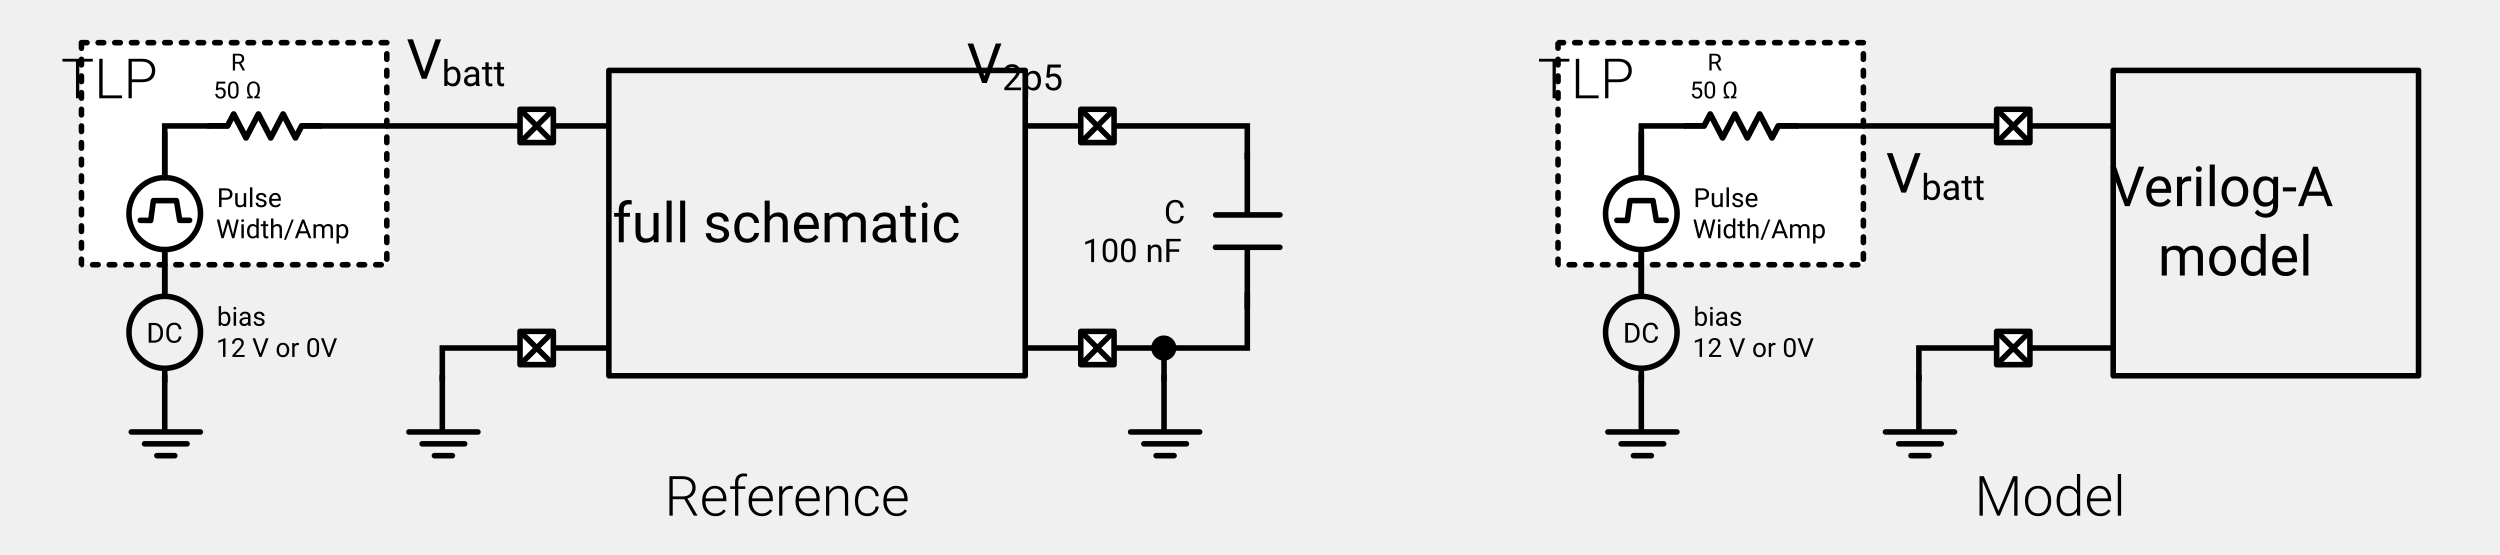
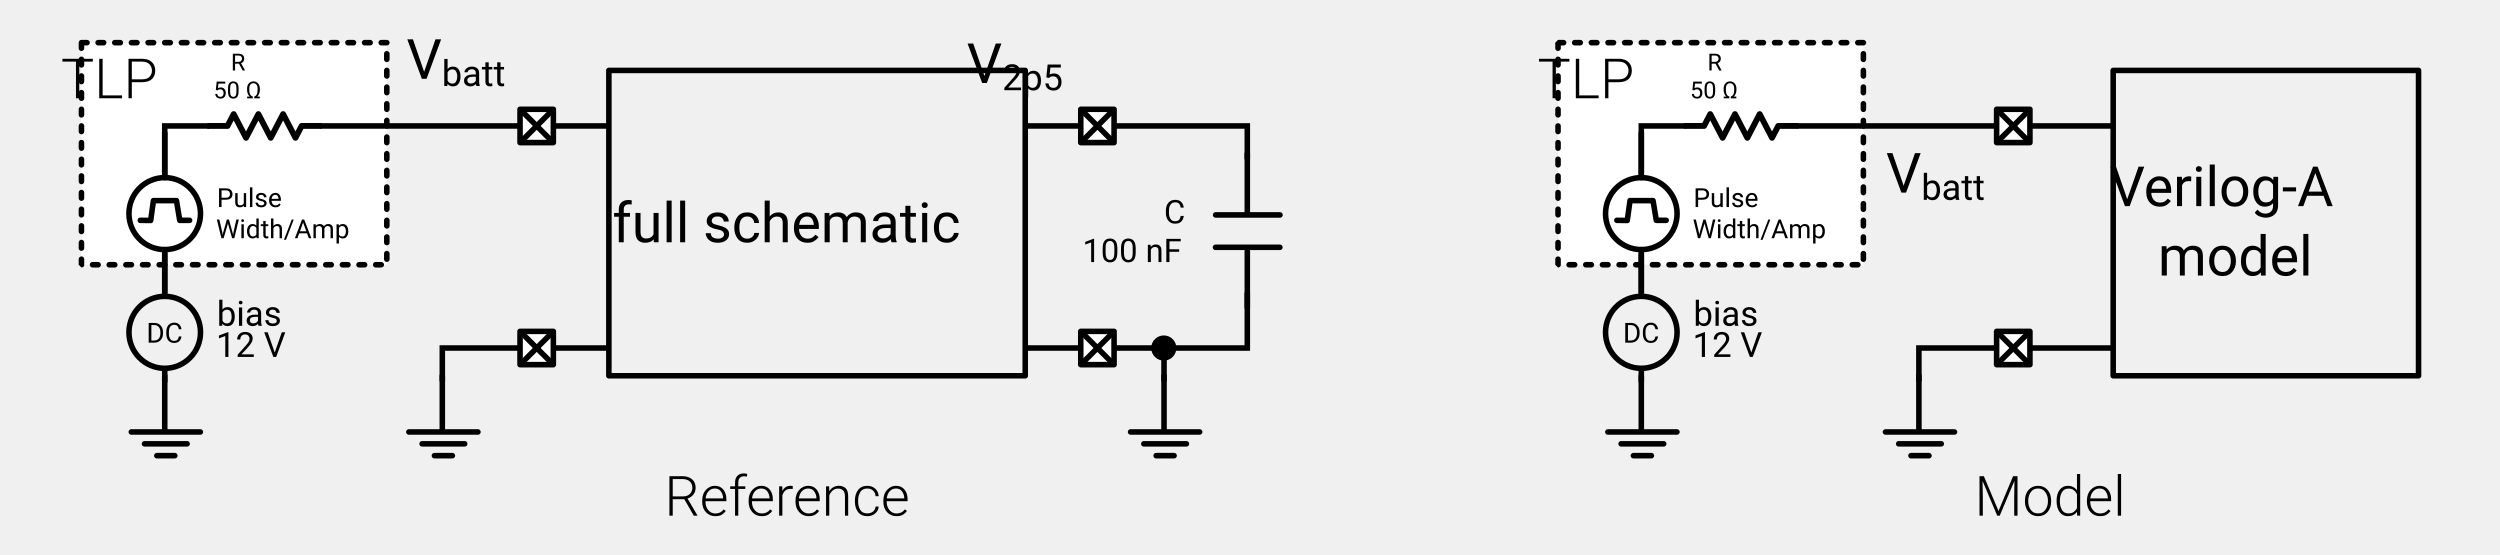
<svg xmlns="http://www.w3.org/2000/svg" width="127.09mm" height="28.171mm" viewBox="0 0 450.317 99.818" id="svg2" version="1.1">
  <defs id="defs4">
    <marker orient="auto" refY="0" refX="0" id="DotM" style="overflow:visible">
      <path id="path4981" d="m -2.5,-1 c 0,2.76 -2.24,5 -5,5 -2.76,0 -5,-2.24 -5,-5 0,-2.76 2.24,-5 5,-5 2.76,0 5,2.24 5,5 z" style="fill-rule:evenodd;stroke:#000000;stroke-width:1pt" transform="matrix(0.4,0,0,0.4,2.96,0.4)" />
    </marker>
    <marker orient="auto" refY="0" refX="0" id="marker5297" style="overflow:visible">
      <path id="path5299" d="m -2.5,-1 c 0,2.76 -2.24,5 -5,5 -2.76,0 -5,-2.24 -5,-5 0,-2.76 2.24,-5 5,-5 2.76,0 5,2.24 5,5 z" style="fill:#000000;fill-opacity:1;fill-rule:evenodd;stroke:#000000;stroke-width:1pt;stroke-opacity:1" transform="matrix(0.4,0,0,0.4,2.96,0.4)" />
    </marker>
    <marker orient="auto" refY="0" refX="0" id="TriangleOutM" style="overflow:visible">
      <path id="path4606" d="m 5.77,0 -8.65,5 0,-10 8.65,5 z" style="fill-rule:evenodd;stroke:#000000;stroke-width:1pt" transform="scale(0.4,0.4)" />
    </marker>
    <marker style="overflow:visible" id="marker4870" refX="0" refY="0" orient="auto">
      <path transform="scale(0.4,0.4)" style="fill:#000000;fill-opacity:1;fill-rule:evenodd;stroke:#000000;stroke-width:1pt;stroke-opacity:1" d="m 5.77,0 -8.65,5 0,-10 8.65,5 z" id="path4872" />
    </marker>
    <marker orient="auto" refY="0" refX="0" id="Arrow1Mstart" style="overflow:visible">
      <path id="path4535" d="M 0,0 5,-5 -12.5,0 5,5 0,0 Z" style="fill:#000000;fill-opacity:1;fill-rule:evenodd;stroke:#000000;stroke-width:1pt;stroke-opacity:1" transform="matrix(0.4,0,0,0.4,4,0)" />
    </marker>
    <marker style="overflow:visible" id="marker4371" refX="0" refY="0" orient="auto">
      <path transform="matrix(0.3,0,0,0.3,-0.69,0)" d="M 8.719,4.034 -2.207,0.016 8.719,-4.002 c -1.745,2.372 -1.735,5.617 -6e-7,8.035 z" style="fill:#000000;fill-opacity:1;fill-rule:evenodd;stroke:#000000;stroke-width:0.625;stroke-linejoin:round;stroke-opacity:1" id="path4373" />
    </marker>
    <marker style="overflow:visible" id="marker6791" refX="0" refY="0" orient="auto">
      <path transform="matrix(-0.3,0,0,-0.3,0.69,0)" d="M 8.719,4.034 -2.207,0.016 8.719,-4.002 c -1.745,2.372 -1.735,5.617 -6e-7,8.035 z" style="fill:#000000;fill-opacity:1;fill-rule:evenodd;stroke:#000000;stroke-width:0.625;stroke-linejoin:round;stroke-opacity:1" id="path6793" />
    </marker>
    <marker orient="auto" refY="0" refX="0" id="Arrow1Send" style="overflow:visible">
      <path id="path4980" d="M 0,0 5,-5 -12.5,0 5,5 0,0 Z" style="fill:#000000;fill-opacity:1;fill-rule:evenodd;stroke:#000000;stroke-width:1pt;stroke-opacity:1" transform="matrix(-0.2,0,0,-0.2,-1.2,0)" />
    </marker>
    <marker orient="auto" refY="0" refX="0" id="marker5221" style="overflow:visible">
      <path id="path4974" d="M 0,0 5,-5 -12.5,0 5,5 0,0 Z" style="fill:#000000;fill-opacity:1;fill-rule:evenodd;stroke:#000000;stroke-width:1pt;stroke-opacity:1" transform="matrix(-0.4,0,0,-0.4,-4,0)" />
    </marker>
    <marker style="overflow:visible" id="marker4855" refX="0" refY="0" orient="auto">
      <path transform="scale(0.4,0.4)" style="fill:#000000;fill-opacity:1;fill-rule:evenodd;stroke:#000000;stroke-width:1pt;stroke-opacity:1" d="m 5.77,0 -8.65,5 0,-10 8.65,5 z" id="path4857" />
    </marker>
    <marker style="overflow:visible" id="marker4743" refX="0" refY="0" orient="auto">
      <path transform="scale(0.4,0.4)" style="fill:#000000;fill-opacity:1;fill-rule:evenodd;stroke:#000000;stroke-width:1pt;stroke-opacity:1" d="m 5.77,0 -8.65,5 0,-10 8.65,5 z" id="path4745" />
    </marker>
    <marker orient="auto" refY="0" refX="0" id="TriangleInM" style="overflow:visible">
      <path id="path4435" d="m 5.77,0 -8.65,5 0,-10 8.65,5 z" style="fill:#000000;fill-opacity:1;fill-rule:evenodd;stroke:#000000;stroke-width:1pt;stroke-opacity:1" transform="scale(-0.4,-0.4)" />
    </marker>
    <marker orient="auto" refY="0" refX="0" id="TriangleOutS" style="overflow:visible">
      <path id="path4447" d="m 5.77,0 -8.65,5 0,-10 8.65,5 z" style="fill:#000000;fill-opacity:1;fill-rule:evenodd;stroke:#000000;stroke-width:1pt;stroke-opacity:1" transform="scale(0.2,0.2)" />
    </marker>
    <marker orient="auto" refY="0" refX="0" id="Arrow2Mend" style="overflow:visible">
      <path id="path4326" style="fill:#000000;fill-opacity:1;fill-rule:evenodd;stroke:#000000;stroke-width:0.625;stroke-linejoin:round;stroke-opacity:1" d="M 8.719,4.034 -2.207,0.016 8.719,-4.002 c -1.745,2.372 -1.735,5.617 -6e-7,8.035 z" transform="scale(-0.6,-0.6)" />
    </marker>
    <marker orient="auto" refY="0" refX="0" id="Arrow1Mend" style="overflow:visible">
      <path id="path4308" d="M 0,0 5,-5 -12.5,0 5,5 0,0 Z" style="fill:#000000;fill-opacity:1;fill-rule:evenodd;stroke:#000000;stroke-width:1pt;stroke-opacity:1" transform="matrix(-0.4,0,0,-0.4,-4,0)" />
    </marker>
    <marker orient="auto" refY="0" refX="0" id="DotS" style="overflow:visible">
      <path id="path4293" d="m -2.5,-1 c 0,2.76 -2.24,5 -5,5 -2.76,0 -5,-2.24 -5,-5 0,-2.76 2.24,-5 5,-5 2.76,0 5,2.24 5,5 z" style="fill:#000000;fill-opacity:1;fill-rule:evenodd;stroke:#000000;stroke-width:1pt;stroke-opacity:1" transform="matrix(0.2,0,0,0.2,1.48,0.2)" />
    </marker>
    <marker style="overflow:visible" id="marker4688" refX="0" refY="0" orient="auto">
      <path transform="matrix(0.4,0,0,0.4,2.96,0.4)" style="fill:#000000;fill-opacity:1;fill-rule:evenodd;stroke:#000000;stroke-width:1pt;stroke-opacity:1" d="m -2.5,-1 c 0,2.76 -2.24,5 -5,5 -2.76,0 -5,-2.24 -5,-5 0,-2.76 2.24,-5 5,-5 2.76,0 5,2.24 5,5 z" id="path4690" />
    </marker>
    <marker orient="auto" refY="0" refX="0" id="DotL" style="overflow:visible">
      <path id="path4287" d="m -2.5,-1 c 0,2.76 -2.24,5 -5,5 -2.76,0 -5,-2.24 -5,-5 0,-2.76 2.24,-5 5,-5 2.76,0 5,2.24 5,5 z" style="fill:#000000;fill-opacity:1;fill-rule:evenodd;stroke:#000000;stroke-width:1pt;stroke-opacity:1" transform="matrix(0.8,0,0,0.8,5.92,0.8)" />
    </marker>
    <marker orient="auto" refY="0" refX="0" id="marker8028" style="overflow:visible">
      <path id="path8030" d="M 0,0 5,-5 -12.5,0 5,5 0,0 Z" style="fill:#000000;fill-opacity:1;fill-rule:evenodd;stroke:#000000;stroke-width:1pt;stroke-opacity:1" transform="matrix(-0.4,0,0,-0.4,-4,0)" />
    </marker>
    <marker orient="auto" refY="0" refX="0" id="marker7212" style="overflow:visible">
      <path id="path7214" d="M 0,0 5,-5 -12.5,0 5,5 0,0 Z" style="fill:#000000;fill-opacity:1;fill-rule:evenodd;stroke:#000000;stroke-width:1pt;stroke-opacity:1" transform="matrix(-0.4,0,0,-0.4,-4,0)" />
    </marker>
    <marker orient="auto" refY="0" refX="0" id="Arrow2Send" style="overflow:visible">
      <path id="path5866" style="fill:#000000;fill-opacity:1;fill-rule:evenodd;stroke:#000000;stroke-width:0.625;stroke-linejoin:round;stroke-opacity:1" d="M 8.719,4.034 -2.207,0.016 8.719,-4.002 c -1.745,2.372 -1.735,5.617 -6e-7,8.035 z" transform="matrix(-0.3,0,0,-0.3,0.69,0)" />
    </marker>
  </defs>
  <g id="layer1" transform="translate(-371.5651,-174.82)">
    <rect style="opacity:1;fill:#ffffff;fill-opacity:1;stroke:#000000;stroke-width:1;stroke-linecap:round;stroke-linejoin:bevel;stroke-miterlimit:4;stroke-dasharray:1, 2;stroke-dashoffset:0;stroke-opacity:1" id="rect4402" width="55" height="40" x="386.238" y="182.507" />
    <rect style="opacity:1;fill:none;fill-opacity:1;stroke:#000000;stroke-width:1;stroke-linecap:round;stroke-linejoin:round;stroke-miterlimit:4;stroke-dasharray:none;stroke-dashoffset:0;stroke-opacity:1" id="rect4291" width="75" height="55" x="481.238" y="187.507" />
    <g id="g4329" transform="translate(1.000001,2.999999)" style="fill:#ffffff;fill-opacity:1">
      <rect y="191.507" x="464.238" height="6" width="6" id="rect4325" style="opacity:1;fill:#ffffff;fill-opacity:1;stroke:#000000;stroke-width:1;stroke-linecap:round;stroke-linejoin:round;stroke-miterlimit:4;stroke-dasharray:none;stroke-dashoffset:0;stroke-opacity:1" />
    </g>
    <path style="fill:none;fill-rule:evenodd;stroke:#000000;stroke-width:1px;stroke-linecap:butt;stroke-linejoin:miter;stroke-opacity:1" d="m 471.238,197.507 10,0" id="path4333" />
    <path style="fill:none;fill-rule:evenodd;stroke:#000000;stroke-width:1px;stroke-linecap:butt;stroke-linejoin:miter;stroke-opacity:1" d="m 465.238,200.507 6,-6" id="path4335" />
    <path style="fill:#ffffff;fill-opacity:1;fill-rule:evenodd;stroke:#000000;stroke-width:1px;stroke-linecap:butt;stroke-linejoin:miter;stroke-opacity:1" d="m 465.238,194.507 6,6" id="path4337" />
    <g id="g4339" transform="translate(1.000001,42.99999)" style="fill:#ffffff;fill-opacity:1">
      <rect style="opacity:1;fill:#ffffff;fill-opacity:1;stroke:#000000;stroke-width:1;stroke-linecap:round;stroke-linejoin:round;stroke-miterlimit:4;stroke-dasharray:none;stroke-dashoffset:0;stroke-opacity:1" id="rect4341" width="6" height="6" x="464.238" y="191.507" />
    </g>
    <path id="path4343" d="m 471.238,237.507 10,0" style="fill:none;fill-rule:evenodd;stroke:#000000;stroke-width:1px;stroke-linecap:butt;stroke-linejoin:miter;stroke-opacity:1" />
    <path id="path4345" d="m 465.238,240.507 6,-6" style="fill:none;fill-rule:evenodd;stroke:#000000;stroke-width:1px;stroke-linecap:butt;stroke-linejoin:miter;stroke-opacity:1" />
    <path id="path4347" d="m 465.238,234.507 6,6" style="fill:none;fill-rule:evenodd;stroke:#000000;stroke-width:1px;stroke-linecap:butt;stroke-linejoin:miter;stroke-opacity:1" />
    <text id="text4829" y="218.454" x="519.43" style="font-style:normal;font-variant:normal;font-weight:normal;font-stretch:normal;font-size:10px;line-height:125%;font-family:Roboto;-inkscape-font-specification:Roboto;text-align:center;letter-spacing:0px;word-spacing:0px;text-anchor:middle;fill:#000000;fill-opacity:1;stroke:none;stroke-width:1px;stroke-linecap:butt;stroke-linejoin:miter;stroke-opacity:1" xml:space="preserve">
      <tspan y="218.454" x="519.43" id="tspan4507">full schematic</tspan>
    </text>
    <g transform="matrix(-1,0,0,1,1036.477,3.000003)" id="g4841" style="fill:#ffffff;fill-opacity:1">
      <rect style="opacity:1;fill:#ffffff;fill-opacity:1;stroke:#000000;stroke-width:1;stroke-linecap:round;stroke-linejoin:round;stroke-miterlimit:4;stroke-dasharray:none;stroke-dashoffset:0;stroke-opacity:1" id="rect4843" width="6" height="6" x="464.238" y="191.507" />
    </g>
    <path id="path4845" d="m 566.238,197.507 -10,0" style="fill:none;fill-rule:evenodd;stroke:#000000;stroke-width:1px;stroke-linecap:butt;stroke-linejoin:miter;stroke-opacity:1" />
    <path id="path4847" d="m 572.238,200.507 -6,-6" style="fill:none;fill-rule:evenodd;stroke:#000000;stroke-width:1px;stroke-linecap:butt;stroke-linejoin:miter;stroke-opacity:1" />
    <path id="path4849" d="m 572.238,194.507 -6,6" style="fill:none;fill-rule:evenodd;stroke:#000000;stroke-width:1px;stroke-linecap:butt;stroke-linejoin:miter;stroke-opacity:1" />
    <g transform="matrix(-1,0,0,1,1036.477,42.99999)" id="g4851" style="fill:#ffffff;fill-opacity:1">
      <rect y="191.507" x="464.238" height="6" width="6" id="rect4853" style="opacity:1;fill:#ffffff;fill-opacity:1;stroke:#000000;stroke-width:1;stroke-linecap:round;stroke-linejoin:round;stroke-miterlimit:4;stroke-dasharray:none;stroke-dashoffset:0;stroke-opacity:1" />
    </g>
    <path style="fill:none;fill-rule:evenodd;stroke:#000000;stroke-width:1px;stroke-linecap:butt;stroke-linejoin:miter;stroke-opacity:1" d="m 566.238,237.507 -10,0" id="path4855" />
    <path style="fill:none;fill-rule:evenodd;stroke:#000000;stroke-width:1px;stroke-linecap:butt;stroke-linejoin:miter;stroke-opacity:1" d="m 572.238,240.507 -6,-6" id="path4858" />
    <path style="fill:none;fill-rule:evenodd;stroke:#000000;stroke-width:1px;stroke-linecap:butt;stroke-linejoin:miter;stroke-opacity:1" d="m 572.238,234.507 -6,6" id="path4860" />
    <g transform="matrix(0.7237966,0,0,0.7237966,348.437,300.8235)" id="g5303" style="stroke-width:1.382;stroke-miterlimit:4;stroke-dasharray:none">
      <path style="fill:none;stroke:#000000;stroke-width:1.382;stroke-linecap:round;stroke-linejoin:miter;stroke-miterlimit:4;stroke-dasharray:none;stroke-opacity:1" d="m 150.889,-66.585 -17.175,0" id="path5305" />
      <path style="fill:none;stroke:#000000;stroke-width:1.382;stroke-linecap:round;stroke-linejoin:miter;stroke-miterlimit:4;stroke-dasharray:none;stroke-opacity:1" d="m 147.597,-63.637 -10.592,0" id="path5307" />
      <path style="fill:none;stroke:#000000;stroke-width:1.382;stroke-linecap:round;stroke-linejoin:miter;stroke-miterlimit:4;stroke-dasharray:none;stroke-opacity:1" d="m 144.533,-60.688 -4.464,0" id="path5309" />
      <path style="fill:none;stroke:#000000;stroke-width:1.382;stroke-linecap:round;stroke-linejoin:round;stroke-miterlimit:4;stroke-dasharray:none;stroke-opacity:1" d="m 142.031,-80.57 0,13.744" id="path5311" />
    </g>
    <path style="fill:none;fill-rule:evenodd;stroke:#000000;stroke-width:1px;stroke-linecap:butt;stroke-linejoin:miter;stroke-opacity:1" d="m 451.238,243.507 0,-6 14,0" id="path4339" />
    <text id="text4341" y="189.016" x="468.575" style="font-style:normal;font-variant:normal;font-weight:normal;font-stretch:normal;font-size:10px;line-height:125%;font-family:Roboto;-inkscape-font-specification:Roboto;text-align:center;letter-spacing:0px;word-spacing:0px;text-anchor:middle;fill:#000000;fill-opacity:1;stroke:none;stroke-width:1px;stroke-linecap:butt;stroke-linejoin:miter;stroke-opacity:1" xml:space="preserve">
      <tspan id="tspan4343" y="189.016" x="468.575">V<tspan style="font-style:normal;font-variant:normal;font-weight:normal;font-stretch:normal;font-size:65%;font-family:Roboto;-inkscape-font-specification:Roboto;baseline-shift:sub" id="tspan4345">batt</tspan>
      </tspan>
    </text>
    <g style="stroke-width:1.382;stroke-miterlimit:4;stroke-dasharray:none" id="g4347" transform="matrix(0.7237966,0,0,0.7237966,478.437,300.8235)">
      <path id="path4349" d="m 150.889,-66.585 -17.175,0" style="fill:none;stroke:#000000;stroke-width:1.382;stroke-linecap:round;stroke-linejoin:miter;stroke-miterlimit:4;stroke-dasharray:none;stroke-opacity:1" />
      <path id="path4351" d="m 147.597,-63.637 -10.592,0" style="fill:none;stroke:#000000;stroke-width:1.382;stroke-linecap:round;stroke-linejoin:miter;stroke-miterlimit:4;stroke-dasharray:none;stroke-opacity:1" />
      <path id="path4353" d="m 144.533,-60.688 -4.464,0" style="fill:none;stroke:#000000;stroke-width:1.382;stroke-linecap:round;stroke-linejoin:miter;stroke-miterlimit:4;stroke-dasharray:none;stroke-opacity:1" />
      <path id="path4355" d="m 142.031,-80.57 0,13.744" style="fill:none;stroke:#000000;stroke-width:1.382;stroke-linecap:round;stroke-linejoin:round;stroke-miterlimit:4;stroke-dasharray:none;stroke-opacity:1" />
    </g>
    <path id="path4357" d="m 581.238,243.507 0,-6 -9,0" style="fill:none;fill-rule:evenodd;stroke:#000000;stroke-width:1px;stroke-linecap:butt;stroke-linejoin:miter;stroke-opacity:1" />
    <text xml:space="preserve" style="font-style:normal;font-variant:normal;font-weight:normal;font-stretch:normal;font-size:10px;line-height:125%;font-family:Roboto;-inkscape-font-specification:Roboto;text-align:center;letter-spacing:0px;word-spacing:0px;text-anchor:middle;fill:#000000;fill-opacity:1;stroke:none;stroke-width:1px;stroke-linecap:butt;stroke-linejoin:miter;stroke-opacity:1" x="569.256" y="189.766" id="text4359">
      <tspan x="569.256" y="189.766" id="tspan4361">V<tspan id="tspan4363" style="font-style:normal;font-variant:normal;font-weight:normal;font-stretch:normal;font-size:65%;font-family:Roboto;-inkscape-font-specification:Roboto;baseline-shift:sub">2p5</tspan>
      </tspan>
    </text>
    <g transform="matrix(0.5918435,0,0,0.5918435,351.2655,-398.265)" id="g5445" style="stroke-width:1.69;stroke-miterlimit:4;stroke-dasharray:none">
      <g id="g5439" style="stroke-width:1.69;stroke-miterlimit:4;stroke-dasharray:none">
        <path style="fill:none;stroke:#000000;stroke-width:1.69;stroke-linecap:round;stroke-linejoin:round;stroke-miterlimit:4;stroke-dasharray:none;stroke-opacity:1" d="m 77,1035.362 3.16,0.041 0.84,-6.041 7,0 1,6 3,0" id="path5402" />
        <ellipse style="fill:none;stroke:#000000;stroke-width:1.69;stroke-linecap:round;stroke-linejoin:round;stroke-miterlimit:4;stroke-dasharray:none;stroke-opacity:1" id="ellipse5404" cx="84.436" cy="1033.316" rx="10.89" ry="10.953" />
        <path style="fill:none;stroke:#000000;stroke-width:1.69;stroke-linecap:round;stroke-linejoin:round;stroke-miterlimit:4;stroke-dasharray:none;stroke-opacity:1" d="m 84.436,1008.815 0,13.547" id="path5406" />
        <path id="path5409" d="m 84.436,1044.269 0,13.547" style="fill:none;stroke:#000000;stroke-width:1.69;stroke-linecap:round;stroke-linejoin:round;stroke-miterlimit:4;stroke-dasharray:none;stroke-opacity:1" />
      </g>
      <g style="text-align:end;text-anchor:end;stroke-width:1.69;stroke-miterlimit:4;stroke-dasharray:none" transform="translate(-131.2196,640.2896)" id="g5411">
        <text id="text5413" y="400.51" x="231.282" style="font-style:normal;font-variant:normal;font-weight:normal;font-stretch:normal;font-size:8px;line-height:125%;font-family:Roboto;-inkscape-font-specification:Roboto;text-align:end;writing-mode:lr-tb;text-anchor:end;fill:#000000;fill-opacity:1;stroke:none;stroke-width:1.69;stroke-miterlimit:4;stroke-dasharray:none" xml:space="preserve">
          <tspan y="400.51" x="231.282" id="tspan5415" style="font-style:normal;font-variant:normal;font-weight:normal;font-stretch:normal;font-size:8px;font-family:Roboto;-inkscape-font-specification:Roboto;text-align:start;text-anchor:start;stroke-width:1.69;stroke-miterlimit:4;stroke-dasharray:none">Width/Amp</tspan>
        </text>
        <text id="text5417" y="391.033" x="231.526" style="font-style:normal;font-variant:normal;font-weight:normal;font-stretch:normal;font-size:8px;line-height:125%;font-family:Roboto;-inkscape-font-specification:Roboto;text-align:end;writing-mode:lr-tb;text-anchor:end;fill:#000000;fill-opacity:1;stroke:none;stroke-width:1.69;stroke-miterlimit:4;stroke-dasharray:none" xml:space="preserve">
          <tspan y="391.033" x="231.526" id="tspan5419" style="font-style:normal;font-variant:normal;font-weight:normal;font-stretch:normal;font-size:8px;font-family:Roboto;-inkscape-font-specification:Roboto;text-align:start;text-anchor:start;stroke-width:1.69;stroke-miterlimit:4;stroke-dasharray:none">Pulse</tspan>
        </text>
      </g>
    </g>
    <ellipse ry="6.483" rx="6.445" cy="234.681" cx="401.238" id="ellipse4871" style="fill:none;stroke:#000000;stroke-width:1;stroke-linecap:round;stroke-linejoin:round;stroke-miterlimit:4;stroke-dasharray:none;stroke-opacity:1" />
    <path id="path4873" d="m 401.238,220.507 0,7" style="fill:none;stroke:#000000;stroke-width:1;stroke-linecap:round;stroke-linejoin:round;stroke-miterlimit:4;stroke-dasharray:none;stroke-opacity:1" />
    <path style="fill:none;stroke:#000000;stroke-width:1;stroke-linecap:round;stroke-linejoin:round;stroke-miterlimit:4;stroke-dasharray:none;stroke-opacity:1" d="m 401.238,241.507 0,2.018" id="path4875" />
-     <text xml:space="preserve" style="font-style:normal;font-variant:normal;font-weight:normal;font-stretch:normal;font-size:4.735px;line-height:125%;font-family:Roboto;-inkscape-font-specification:Roboto;text-align:end;writing-mode:lr-tb;text-anchor:end;fill:#000000;fill-opacity:1;stroke:none" x="410.487" y="239.111" id="text4879">
-       <tspan style="font-style:normal;font-variant:normal;font-weight:normal;font-stretch:normal;font-size:4.735px;font-family:Roboto;-inkscape-font-specification:Roboto;text-align:start;text-anchor:start" id="tspan4881" x="410.487" y="239.111">12 V or 0V</tspan>
-     </text>
-     <text xml:space="preserve" style="font-style:normal;font-variant:normal;font-weight:normal;font-stretch:normal;font-size:4.735px;line-height:125%;font-family:Roboto;-inkscape-font-specification:Roboto;text-align:end;writing-mode:lr-tb;text-anchor:end;fill:#000000;fill-opacity:1;stroke:none" x="410.631" y="233.502" id="text4883">
-       <tspan style="font-style:normal;font-variant:normal;font-weight:normal;font-stretch:normal;font-size:4.735px;font-family:Roboto;-inkscape-font-specification:Roboto;text-align:start;text-anchor:start" id="tspan4885" x="410.631" y="233.502">bias</tspan>
+     <text xml:space="preserve" style="font-style:normal;font-variant:normal;font-weight:normal;font-stretch:normal;font-size:6.25px;line-height:125%;font-family:Roboto;-inkscape-font-specification:Roboto;text-align:end;writing-mode:lr-tb;text-anchor:end;fill:#000000;fill-opacity:1;stroke:none;" x="410.487" y="239.111" id="text4879">
+       <tspan style="font-style:normal;font-variant:normal;font-weight:normal;font-stretch:normal;font-size:6.25px;font-family:Roboto;-inkscape-font-specification:Roboto;text-align:start;text-anchor:start;" id="tspan4881" x="410.487" y="239.111">12 V</tspan>
+     </text>
+     <text xml:space="preserve" style="font-style:normal;font-variant:normal;font-weight:normal;font-stretch:normal;font-size:6.25px;line-height:125%;font-family:Roboto;-inkscape-font-specification:Roboto;text-align:end;writing-mode:lr-tb;text-anchor:end;fill:#000000;fill-opacity:1;stroke:none;" x="410.631" y="233.502" id="text4883">
+       <tspan style="font-style:normal;font-variant:normal;font-weight:normal;font-stretch:normal;font-size:6.25px;font-family:Roboto;-inkscape-font-specification:Roboto;text-align:start;text-anchor:start;" id="tspan4885" x="410.631" y="233.502">bias</tspan>
    </text>
    <text xml:space="preserve" style="font-style:normal;font-variant:normal;font-weight:normal;font-stretch:normal;font-size:5px;line-height:125%;font-family:Roboto;-inkscape-font-specification:Roboto;letter-spacing:0px;word-spacing:0px;fill:#000000;fill-opacity:1;stroke:none;stroke-width:1;stroke-linecap:butt;stroke-linejoin:miter;stroke-miterlimit:4;stroke-dasharray:none;stroke-opacity:1" x="397.943" y="236.546" id="text4905">
      <tspan id="tspan4907" x="397.943" y="236.546">DC</tspan>
    </text>
    <g style="stroke-width:1.382;stroke-miterlimit:4;stroke-dasharray:none" id="g4909" transform="matrix(0.7237966,0,0,0.7237966,298.4369,300.8235)">
      <path id="path4911" d="m 150.889,-66.585 -17.175,0" style="fill:none;stroke:#000000;stroke-width:1.382;stroke-linecap:round;stroke-linejoin:miter;stroke-miterlimit:4;stroke-dasharray:none;stroke-opacity:1" />
      <path id="path4913" d="m 147.597,-63.637 -10.592,0" style="fill:none;stroke:#000000;stroke-width:1.382;stroke-linecap:round;stroke-linejoin:miter;stroke-miterlimit:4;stroke-dasharray:none;stroke-opacity:1" />
      <path id="path4915" d="m 144.533,-60.688 -4.464,0" style="fill:none;stroke:#000000;stroke-width:1.382;stroke-linecap:round;stroke-linejoin:miter;stroke-miterlimit:4;stroke-dasharray:none;stroke-opacity:1" />
      <path id="path4917" d="m 142.031,-80.57 0,13.744" style="fill:none;stroke:#000000;stroke-width:1.382;stroke-linecap:round;stroke-linejoin:round;stroke-miterlimit:4;stroke-dasharray:none;stroke-opacity:1" />
    </g>
    <path style="fill:none;fill-rule:evenodd;stroke:#000000;stroke-width:1px;stroke-linecap:butt;stroke-linejoin:miter;stroke-opacity:1" d="m 401.238,206.507 0,-9 8,0" id="path4919" />
    <g style="stroke-width:1.361;stroke-miterlimit:4;stroke-dasharray:none" transform="matrix(-0.7350076,0,0,0.7350076,626.2998,-350.1897)" id="g4524">
      <path style="fill:none;stroke:#000000;stroke-width:1.361;stroke-linecap:round;stroke-linejoin:miter;stroke-miterlimit:4;stroke-dasharray:none;stroke-opacity:1" d="m 32.895,766.964 15.766,0" id="path4526" />
      <path style="fill:none;stroke:#000000;stroke-width:1.361;stroke-linecap:round;stroke-linejoin:miter;stroke-miterlimit:4;stroke-dasharray:none;stroke-opacity:1" d="m 40.899,766.578 0,-14.617" id="path4528" />
      <path id="path4530" d="m 40.899,789.698 0,-13.92" style="fill:none;stroke:#000000;stroke-width:1.361;stroke-linecap:round;stroke-linejoin:miter;stroke-miterlimit:4;stroke-dasharray:none;stroke-opacity:1" />
      <path style="fill:none;stroke:#000000;stroke-width:1.361;stroke-linecap:round;stroke-linejoin:miter;stroke-miterlimit:4;stroke-dasharray:none;stroke-opacity:1" d="m 32.926,774.899 15.766,0" id="path4532" />
    </g>
    <g id="g4534" transform="matrix(0.7350076,0,0,0.7350076,411.0551,-72.35754)" style="text-align:start;text-anchor:start">
      <text xml:space="preserve" style="font-style:normal;font-variant:normal;font-weight:normal;font-stretch:normal;font-size:8px;line-height:125%;font-family:Roboto;-inkscape-font-specification:Roboto;text-align:start;writing-mode:lr-tb;text-anchor:start;fill:#000000;fill-opacity:1;stroke:none" x="211.554" y="400.51" id="text4536">
        <tspan style="font-style:normal;font-variant:normal;font-weight:normal;font-stretch:normal;font-size:8px;font-family:Roboto;-inkscape-font-specification:Roboto;text-align:start;text-anchor:start" id="tspan4538" x="211.554" y="400.51">100 nF</tspan>
      </text>
      <text xml:space="preserve" style="font-style:normal;font-variant:normal;font-weight:normal;font-stretch:normal;font-size:8px;line-height:125%;font-family:Roboto;-inkscape-font-specification:Roboto;text-align:start;writing-mode:lr-tb;text-anchor:start;fill:#000000;fill-opacity:1;stroke:none" x="231.526" y="391.033" id="text4540">
        <tspan style="font-style:normal;font-variant:normal;font-weight:normal;font-stretch:normal;font-size:8px;font-family:Roboto;-inkscape-font-specification:Roboto;text-align:start;text-anchor:start" id="tspan4542" x="231.526" y="391.033">C</tspan>
      </text>
    </g>
    <path id="path5001" d="m 581.238,237.507 15,0 0,-10" style="fill:none;fill-rule:evenodd;stroke:#000000;stroke-width:1px;stroke-linecap:butt;stroke-linejoin:miter;stroke-opacity:1;marker-start:url(#marker5297)" />
    <path id="path5005" d="m 572.238,197.507 24,0 0,6" style="fill:none;fill-rule:evenodd;stroke:#000000;stroke-width:1px;stroke-linecap:butt;stroke-linejoin:miter;stroke-opacity:1" />
    <g id="g5090" transform="matrix(0.5300367,0,0,0.5300367,296.4765,-19.74776)">
      <path id="path4938" d="m 250.477,409.887 -6.3,0 -2.1,4.025 -4.2,-8.049 -4.2,8.049 -4.2,-8.049 -4.2,8.049 -4.2,-8.049 -2.1,4.025 -6.3,0" style="font-size:8px;fill:none;stroke:#000000;stroke-width:2;stroke-linecap:round;stroke-linejoin:round;stroke-miterlimit:4;stroke-dasharray:none;stroke-opacity:1" />
      <g id="g5006">
        <text id="text4940" y="400.51" x="231.282" style="font-style:normal;font-variant:normal;font-weight:normal;font-stretch:normal;font-size:8px;line-height:125%;font-family:Roboto;-inkscape-font-specification:Roboto;text-align:center;writing-mode:lr-tb;text-anchor:middle;fill:#000000;fill-opacity:1;stroke:none" xml:space="preserve">
          <tspan y="400.51" x="231.282" id="tspan4942" style="font-style:normal;font-variant:normal;font-weight:normal;font-stretch:normal;font-size:8px;font-family:Roboto;-inkscape-font-specification:Roboto;text-align:center;text-anchor:middle">50 Ω</tspan>
        </text>
        <text id="text4944" y="391.033" x="231.526" style="font-style:normal;font-variant:normal;font-weight:normal;font-stretch:normal;font-size:8px;line-height:125%;font-family:Roboto;-inkscape-font-specification:Roboto;text-align:center;writing-mode:lr-tb;text-anchor:middle;fill:#000000;fill-opacity:1;stroke:none" xml:space="preserve">
          <tspan y="391.033" x="231.526" id="tspan4946" style="font-style:normal;font-variant:normal;font-weight:normal;font-stretch:normal;font-size:8px;font-family:Roboto;-inkscape-font-specification:Roboto;text-align:center;text-anchor:middle">R</tspan>
        </text>
      </g>
    </g>
    <path style="fill:none;fill-rule:evenodd;stroke:#000000;stroke-width:1px;stroke-linecap:butt;stroke-linejoin:miter;stroke-opacity:1" d="m 429.238,197.507 36,0" id="path4400" />
    <text xml:space="preserve" style="font-style:normal;font-variant:normal;font-weight:300;font-stretch:normal;font-size:10px;line-height:125%;font-family:Roboto;-inkscape-font-specification:'Roboto Light';text-align:center;letter-spacing:0px;word-spacing:0px;text-anchor:middle;fill:#000000;fill-opacity:1;stroke:none;stroke-width:1px;stroke-linecap:butt;stroke-linejoin:miter;stroke-opacity:1" x="397.355" y="192.516" id="text4404">
      <tspan x="397.355" y="192.516" id="tspan4406">TLP</tspan>
    </text>
    <rect y="182.507" x="652.209" height="40" width="55" id="rect4393" style="opacity:1;fill:#ffffff;fill-opacity:1;stroke:#000000;stroke-width:1;stroke-linecap:round;stroke-linejoin:bevel;stroke-miterlimit:4;stroke-dasharray:1, 2;stroke-dashoffset:0;stroke-opacity:1" />
    <g style="fill:#ffffff;fill-opacity:1" transform="translate(266.971,2.999999)" id="g4395">
      <rect style="opacity:1;fill:#ffffff;fill-opacity:1;stroke:#000000;stroke-width:1;stroke-linecap:round;stroke-linejoin:round;stroke-miterlimit:4;stroke-dasharray:none;stroke-dashoffset:0;stroke-opacity:1" id="rect4397" width="6" height="6" x="464.238" y="191.507" />
    </g>
    <path id="path4399" d="m 737.209,197.507 15,0" style="fill:none;fill-rule:evenodd;stroke:#000000;stroke-width:1px;stroke-linecap:butt;stroke-linejoin:miter;stroke-opacity:1" />
    <path id="path4401" d="m 731.209,200.507 6,-6" style="fill:none;fill-rule:evenodd;stroke:#000000;stroke-width:1px;stroke-linecap:butt;stroke-linejoin:miter;stroke-opacity:1" />
    <path id="path4403" d="m 731.209,194.507 6,6" style="fill:#ffffff;fill-opacity:1;fill-rule:evenodd;stroke:#000000;stroke-width:1px;stroke-linecap:butt;stroke-linejoin:miter;stroke-opacity:1" />
    <g style="fill:#ffffff;fill-opacity:1" transform="translate(266.971,42.99999)" id="g4405">
      <rect y="191.507" x="464.238" height="6" width="6" id="rect4407" style="opacity:1;fill:#ffffff;fill-opacity:1;stroke:#000000;stroke-width:1;stroke-linecap:round;stroke-linejoin:round;stroke-miterlimit:4;stroke-dasharray:none;stroke-dashoffset:0;stroke-opacity:1" />
    </g>
    <path style="fill:none;fill-rule:evenodd;stroke:#000000;stroke-width:1px;stroke-linecap:butt;stroke-linejoin:miter;stroke-opacity:1" d="m 737.209,237.507 15,0" id="path4409" />
    <path style="fill:none;fill-rule:evenodd;stroke:#000000;stroke-width:1px;stroke-linecap:butt;stroke-linejoin:miter;stroke-opacity:1" d="m 731.209,240.507 6,-6" id="path4411" />
    <path style="fill:none;fill-rule:evenodd;stroke:#000000;stroke-width:1px;stroke-linecap:butt;stroke-linejoin:miter;stroke-opacity:1" d="m 731.209,234.507 6,6" id="path4413" />
    <g style="stroke-width:1.382;stroke-miterlimit:4;stroke-dasharray:none" id="g4415" transform="matrix(0.7237966,0,0,0.7237966,614.4079,300.8235)">
      <path id="path4417" d="m 150.889,-66.585 -17.175,0" style="fill:none;stroke:#000000;stroke-width:1.382;stroke-linecap:round;stroke-linejoin:miter;stroke-miterlimit:4;stroke-dasharray:none;stroke-opacity:1" />
      <path id="path4419" d="m 147.597,-63.637 -10.592,0" style="fill:none;stroke:#000000;stroke-width:1.382;stroke-linecap:round;stroke-linejoin:miter;stroke-miterlimit:4;stroke-dasharray:none;stroke-opacity:1" />
      <path id="path4421" d="m 144.533,-60.688 -4.464,0" style="fill:none;stroke:#000000;stroke-width:1.382;stroke-linecap:round;stroke-linejoin:miter;stroke-miterlimit:4;stroke-dasharray:none;stroke-opacity:1" />
      <path id="path4423" d="m 142.031,-80.57 0,13.744" style="fill:none;stroke:#000000;stroke-width:1.382;stroke-linecap:round;stroke-linejoin:round;stroke-miterlimit:4;stroke-dasharray:none;stroke-opacity:1" />
    </g>
    <path id="path4425" d="m 717.209,243.507 0,-6 14,0" style="fill:none;fill-rule:evenodd;stroke:#000000;stroke-width:1px;stroke-linecap:butt;stroke-linejoin:miter;stroke-opacity:1" />
    <text xml:space="preserve" style="font-style:normal;font-variant:normal;font-weight:normal;font-stretch:normal;font-size:10px;line-height:125%;font-family:Roboto;-inkscape-font-specification:Roboto;text-align:center;letter-spacing:0px;word-spacing:0px;text-anchor:middle;fill:#000000;fill-opacity:1;stroke:none;stroke-width:1px;stroke-linecap:butt;stroke-linejoin:miter;stroke-opacity:1" x="735.076" y="209.516" id="text4427">
      <tspan x="735.076" y="209.516" id="tspan4429">V<tspan id="tspan4431" style="font-style:normal;font-variant:normal;font-weight:normal;font-stretch:normal;font-size:65%;font-family:Roboto;-inkscape-font-specification:Roboto;baseline-shift:sub">batt</tspan>
      </tspan>
    </text>
    <g style="stroke-width:1.69;stroke-miterlimit:4;stroke-dasharray:none" id="g4433" transform="matrix(0.5918435,0,0,0.5918435,617.2364,-398.265)">
      <g style="stroke-width:1.69;stroke-miterlimit:4;stroke-dasharray:none" id="g4435">
        <path id="path4437" d="m 77,1035.362 3.16,0.041 0.84,-6.041 7,0 1,6 3,0" style="fill:none;stroke:#000000;stroke-width:1.69;stroke-linecap:round;stroke-linejoin:round;stroke-miterlimit:4;stroke-dasharray:none;stroke-opacity:1" />
        <ellipse ry="10.953" rx="10.89" cy="1033.316" cx="84.436" id="ellipse4439" style="fill:none;stroke:#000000;stroke-width:1.69;stroke-linecap:round;stroke-linejoin:round;stroke-miterlimit:4;stroke-dasharray:none;stroke-opacity:1" />
        <path id="path4441" d="m 84.436,1008.815 0,13.547" style="fill:none;stroke:#000000;stroke-width:1.69;stroke-linecap:round;stroke-linejoin:round;stroke-miterlimit:4;stroke-dasharray:none;stroke-opacity:1" />
        <path style="fill:none;stroke:#000000;stroke-width:1.69;stroke-linecap:round;stroke-linejoin:round;stroke-miterlimit:4;stroke-dasharray:none;stroke-opacity:1" d="m 84.436,1044.269 0,13.547" id="path4443" />
      </g>
      <g id="g4445" transform="translate(-131.2196,640.2896)" style="text-align:end;text-anchor:end;stroke-width:1.69;stroke-miterlimit:4;stroke-dasharray:none">
        <text xml:space="preserve" style="font-style:normal;font-variant:normal;font-weight:normal;font-stretch:normal;font-size:8px;line-height:125%;font-family:Roboto;-inkscape-font-specification:Roboto;text-align:end;writing-mode:lr-tb;text-anchor:end;fill:#000000;fill-opacity:1;stroke:none;stroke-width:1.69;stroke-miterlimit:4;stroke-dasharray:none" x="231.282" y="400.51" id="text4447">
          <tspan style="font-style:normal;font-variant:normal;font-weight:normal;font-stretch:normal;font-size:8px;font-family:Roboto;-inkscape-font-specification:Roboto;text-align:start;text-anchor:start;stroke-width:1.69;stroke-miterlimit:4;stroke-dasharray:none" id="tspan4449" x="231.282" y="400.51">Width/Amp</tspan>
        </text>
        <text xml:space="preserve" style="font-style:normal;font-variant:normal;font-weight:normal;font-stretch:normal;font-size:8px;line-height:125%;font-family:Roboto;-inkscape-font-specification:Roboto;text-align:end;writing-mode:lr-tb;text-anchor:end;fill:#000000;fill-opacity:1;stroke:none;stroke-width:1.69;stroke-miterlimit:4;stroke-dasharray:none" x="231.526" y="391.033" id="text4451">
          <tspan style="font-style:normal;font-variant:normal;font-weight:normal;font-stretch:normal;font-size:8px;font-family:Roboto;-inkscape-font-specification:Roboto;text-align:start;text-anchor:start;stroke-width:1.69;stroke-miterlimit:4;stroke-dasharray:none" id="tspan4453" x="231.526" y="391.033">Pulse</tspan>
        </text>
      </g>
    </g>
    <ellipse style="fill:none;stroke:#000000;stroke-width:1;stroke-linecap:round;stroke-linejoin:round;stroke-miterlimit:4;stroke-dasharray:none;stroke-opacity:1" id="ellipse4455" cx="667.209" cy="234.681" rx="6.445" ry="6.483" />
    <path style="fill:none;stroke:#000000;stroke-width:1;stroke-linecap:round;stroke-linejoin:round;stroke-miterlimit:4;stroke-dasharray:none;stroke-opacity:1" d="m 667.209,220.507 0,7" id="path4457" />
    <path id="path4459" d="m 667.209,241.507 0,2.018" style="fill:none;stroke:#000000;stroke-width:1;stroke-linecap:round;stroke-linejoin:round;stroke-miterlimit:4;stroke-dasharray:none;stroke-opacity:1" />
-     <text id="text4461" y="239.111" x="676.457" style="font-style:normal;font-variant:normal;font-weight:normal;font-stretch:normal;font-size:4.735px;line-height:125%;font-family:Roboto;-inkscape-font-specification:Roboto;text-align:end;writing-mode:lr-tb;text-anchor:end;fill:#000000;fill-opacity:1;stroke:none" xml:space="preserve">
-       <tspan y="239.111" x="676.457" id="tspan4463" style="font-style:normal;font-variant:normal;font-weight:normal;font-stretch:normal;font-size:4.735px;font-family:Roboto;-inkscape-font-specification:Roboto;text-align:start;text-anchor:start">12 V or 0V</tspan>
-     </text>
-     <text id="text4465" y="233.502" x="676.602" style="font-style:normal;font-variant:normal;font-weight:normal;font-stretch:normal;font-size:4.735px;line-height:125%;font-family:Roboto;-inkscape-font-specification:Roboto;text-align:end;writing-mode:lr-tb;text-anchor:end;fill:#000000;fill-opacity:1;stroke:none" xml:space="preserve">
-       <tspan y="233.502" x="676.602" id="tspan4467" style="font-style:normal;font-variant:normal;font-weight:normal;font-stretch:normal;font-size:4.735px;font-family:Roboto;-inkscape-font-specification:Roboto;text-align:start;text-anchor:start">bias</tspan>
+     <text id="text4461" y="239.111" x="676.457" style="font-style:normal;font-variant:normal;font-weight:normal;font-stretch:normal;font-size:6.25px;line-height:125%;font-family:Roboto;-inkscape-font-specification:Roboto;text-align:end;writing-mode:lr-tb;text-anchor:end;fill:#000000;fill-opacity:1;stroke:none;" xml:space="preserve">
+       <tspan y="239.111" x="676.457" id="tspan4463" style="font-style:normal;font-variant:normal;font-weight:normal;font-stretch:normal;font-size:6.25px;font-family:Roboto;-inkscape-font-specification:Roboto;text-align:start;text-anchor:start;">12 V</tspan>
+     </text>
+     <text id="text4465" y="233.502" x="676.602" style="font-style:normal;font-variant:normal;font-weight:normal;font-stretch:normal;font-size:6.25px;line-height:125%;font-family:Roboto;-inkscape-font-specification:Roboto;text-align:end;writing-mode:lr-tb;text-anchor:end;fill:#000000;fill-opacity:1;stroke:none;" xml:space="preserve">
+       <tspan y="233.502" x="676.602" id="tspan4467" style="font-style:normal;font-variant:normal;font-weight:normal;font-stretch:normal;font-size:6.25px;font-family:Roboto;-inkscape-font-specification:Roboto;text-align:start;text-anchor:start;">bias</tspan>
    </text>
    <text id="text4469" y="236.546" x="663.914" style="font-style:normal;font-variant:normal;font-weight:normal;font-stretch:normal;font-size:5px;line-height:125%;font-family:Roboto;-inkscape-font-specification:Roboto;letter-spacing:0px;word-spacing:0px;fill:#000000;fill-opacity:1;stroke:none;stroke-width:1;stroke-linecap:butt;stroke-linejoin:miter;stroke-miterlimit:4;stroke-dasharray:none;stroke-opacity:1" xml:space="preserve">
      <tspan y="236.546" x="663.914" id="tspan4471">DC</tspan>
    </text>
    <g transform="matrix(0.7237966,0,0,0.7237966,564.4079,300.8235)" id="g4473" style="stroke-width:1.382;stroke-miterlimit:4;stroke-dasharray:none">
      <path style="fill:none;stroke:#000000;stroke-width:1.382;stroke-linecap:round;stroke-linejoin:miter;stroke-miterlimit:4;stroke-dasharray:none;stroke-opacity:1" d="m 150.889,-66.585 -17.175,0" id="path4475" />
      <path style="fill:none;stroke:#000000;stroke-width:1.382;stroke-linecap:round;stroke-linejoin:miter;stroke-miterlimit:4;stroke-dasharray:none;stroke-opacity:1" d="m 147.597,-63.637 -10.592,0" id="path4477" />
      <path style="fill:none;stroke:#000000;stroke-width:1.382;stroke-linecap:round;stroke-linejoin:miter;stroke-miterlimit:4;stroke-dasharray:none;stroke-opacity:1" d="m 144.533,-60.688 -4.464,0" id="path4479" />
      <path style="fill:none;stroke:#000000;stroke-width:1.382;stroke-linecap:round;stroke-linejoin:round;stroke-miterlimit:4;stroke-dasharray:none;stroke-opacity:1" d="m 142.031,-80.57 0,13.744" id="path4481" />
    </g>
    <path id="path4483" d="m 667.209,206.507 0,-9 8,0" style="fill:none;fill-rule:evenodd;stroke:#000000;stroke-width:1px;stroke-linecap:butt;stroke-linejoin:miter;stroke-opacity:1" />
    <g transform="matrix(0.5300367,0,0,0.5300367,562.4475,-19.74776)" id="g4485">
      <path style="font-size:8px;fill:none;stroke:#000000;stroke-width:2;stroke-linecap:round;stroke-linejoin:round;stroke-miterlimit:4;stroke-dasharray:none;stroke-opacity:1" d="m 250.477,409.887 -6.3,0 -2.1,4.025 -4.2,-8.049 -4.2,8.049 -4.2,-8.049 -4.2,8.049 -4.2,-8.049 -2.1,4.025 -6.3,0" id="path4487" />
      <g id="g4489">
        <text xml:space="preserve" style="font-style:normal;font-variant:normal;font-weight:normal;font-stretch:normal;font-size:8px;line-height:125%;font-family:Roboto;-inkscape-font-specification:Roboto;text-align:center;writing-mode:lr-tb;text-anchor:middle;fill:#000000;fill-opacity:1;stroke:none" x="231.282" y="400.51" id="text4491">
          <tspan style="font-style:normal;font-variant:normal;font-weight:normal;font-stretch:normal;font-size:8px;font-family:Roboto;-inkscape-font-specification:Roboto;text-align:center;text-anchor:middle" id="tspan4493" x="231.282" y="400.51">50 Ω</tspan>
        </text>
        <text xml:space="preserve" style="font-style:normal;font-variant:normal;font-weight:normal;font-stretch:normal;font-size:8px;line-height:125%;font-family:Roboto;-inkscape-font-specification:Roboto;text-align:center;writing-mode:lr-tb;text-anchor:middle;fill:#000000;fill-opacity:1;stroke:none" x="231.526" y="391.033" id="text4495">
          <tspan style="font-style:normal;font-variant:normal;font-weight:normal;font-stretch:normal;font-size:8px;font-family:Roboto;-inkscape-font-specification:Roboto;text-align:center;text-anchor:middle" id="tspan4497" x="231.526" y="391.033">R</tspan>
        </text>
      </g>
    </g>
    <path id="path4499" d="m 695.209,197.507 36,0" style="fill:none;fill-rule:evenodd;stroke:#000000;stroke-width:1px;stroke-linecap:butt;stroke-linejoin:miter;stroke-opacity:1" />
    <text id="text4501" y="192.516" x="663.326" style="font-style:normal;font-variant:normal;font-weight:300;font-stretch:normal;font-size:10px;line-height:125%;font-family:Roboto;-inkscape-font-specification:'Roboto Light';text-align:center;letter-spacing:0px;word-spacing:0px;text-anchor:middle;fill:#000000;fill-opacity:1;stroke:none;stroke-width:1px;stroke-linecap:butt;stroke-linejoin:miter;stroke-opacity:1" xml:space="preserve">
      <tspan id="tspan4503" y="192.516" x="663.326">TLP</tspan>
    </text>
    <rect y="187.507" x="752.209" height="55" width="55" id="rect4505" style="opacity:1;fill:none;fill-opacity:1;stroke:#000000;stroke-width:1;stroke-linecap:round;stroke-linejoin:round;stroke-miterlimit:4;stroke-dasharray:none;stroke-dashoffset:0;stroke-opacity:1" />
    <text xml:space="preserve" style="font-style:normal;font-variant:normal;font-weight:normal;font-stretch:normal;font-size:10px;line-height:125%;font-family:Roboto;-inkscape-font-specification:Roboto;text-align:center;letter-spacing:0px;word-spacing:0px;text-anchor:middle;fill:#000000;fill-opacity:1;stroke:none;stroke-width:1px;stroke-linecap:butt;stroke-linejoin:miter;stroke-opacity:1" x="780.401" y="211.954" id="text4549">
      <tspan id="tspan4551" x="780.401" y="211.954">Verilog-A</tspan>
      <tspan x="780.401" y="224.454" id="tspan4553">model</tspan>
    </text>
    <text xml:space="preserve" style="font-style:normal;font-variant:normal;font-weight:300;font-stretch:normal;font-size:10px;line-height:125%;font-family:Roboto;-inkscape-font-specification:'Roboto Light';text-align:center;letter-spacing:0px;word-spacing:0px;text-anchor:middle;fill:#000000;fill-opacity:1;stroke:none;stroke-width:1px;stroke-linecap:butt;stroke-linejoin:miter;stroke-opacity:1" x="519.43" y="267.704" id="text4555">
      <tspan id="tspan4557" x="519.43" y="267.704">Reference</tspan>
    </text>
    <text id="text4559" y="267.704" x="746.93" style="font-style:normal;font-variant:normal;font-weight:300;font-stretch:normal;font-size:10px;line-height:125%;font-family:Roboto;-inkscape-font-specification:'Roboto Light';text-align:center;letter-spacing:0px;word-spacing:0px;text-anchor:middle;fill:#000000;fill-opacity:1;stroke:none;stroke-width:1px;stroke-linecap:butt;stroke-linejoin:miter;stroke-opacity:1" xml:space="preserve">
      <tspan y="267.704" x="746.93" id="tspan4561">Model</tspan>
    </text>
  </g>
</svg>
